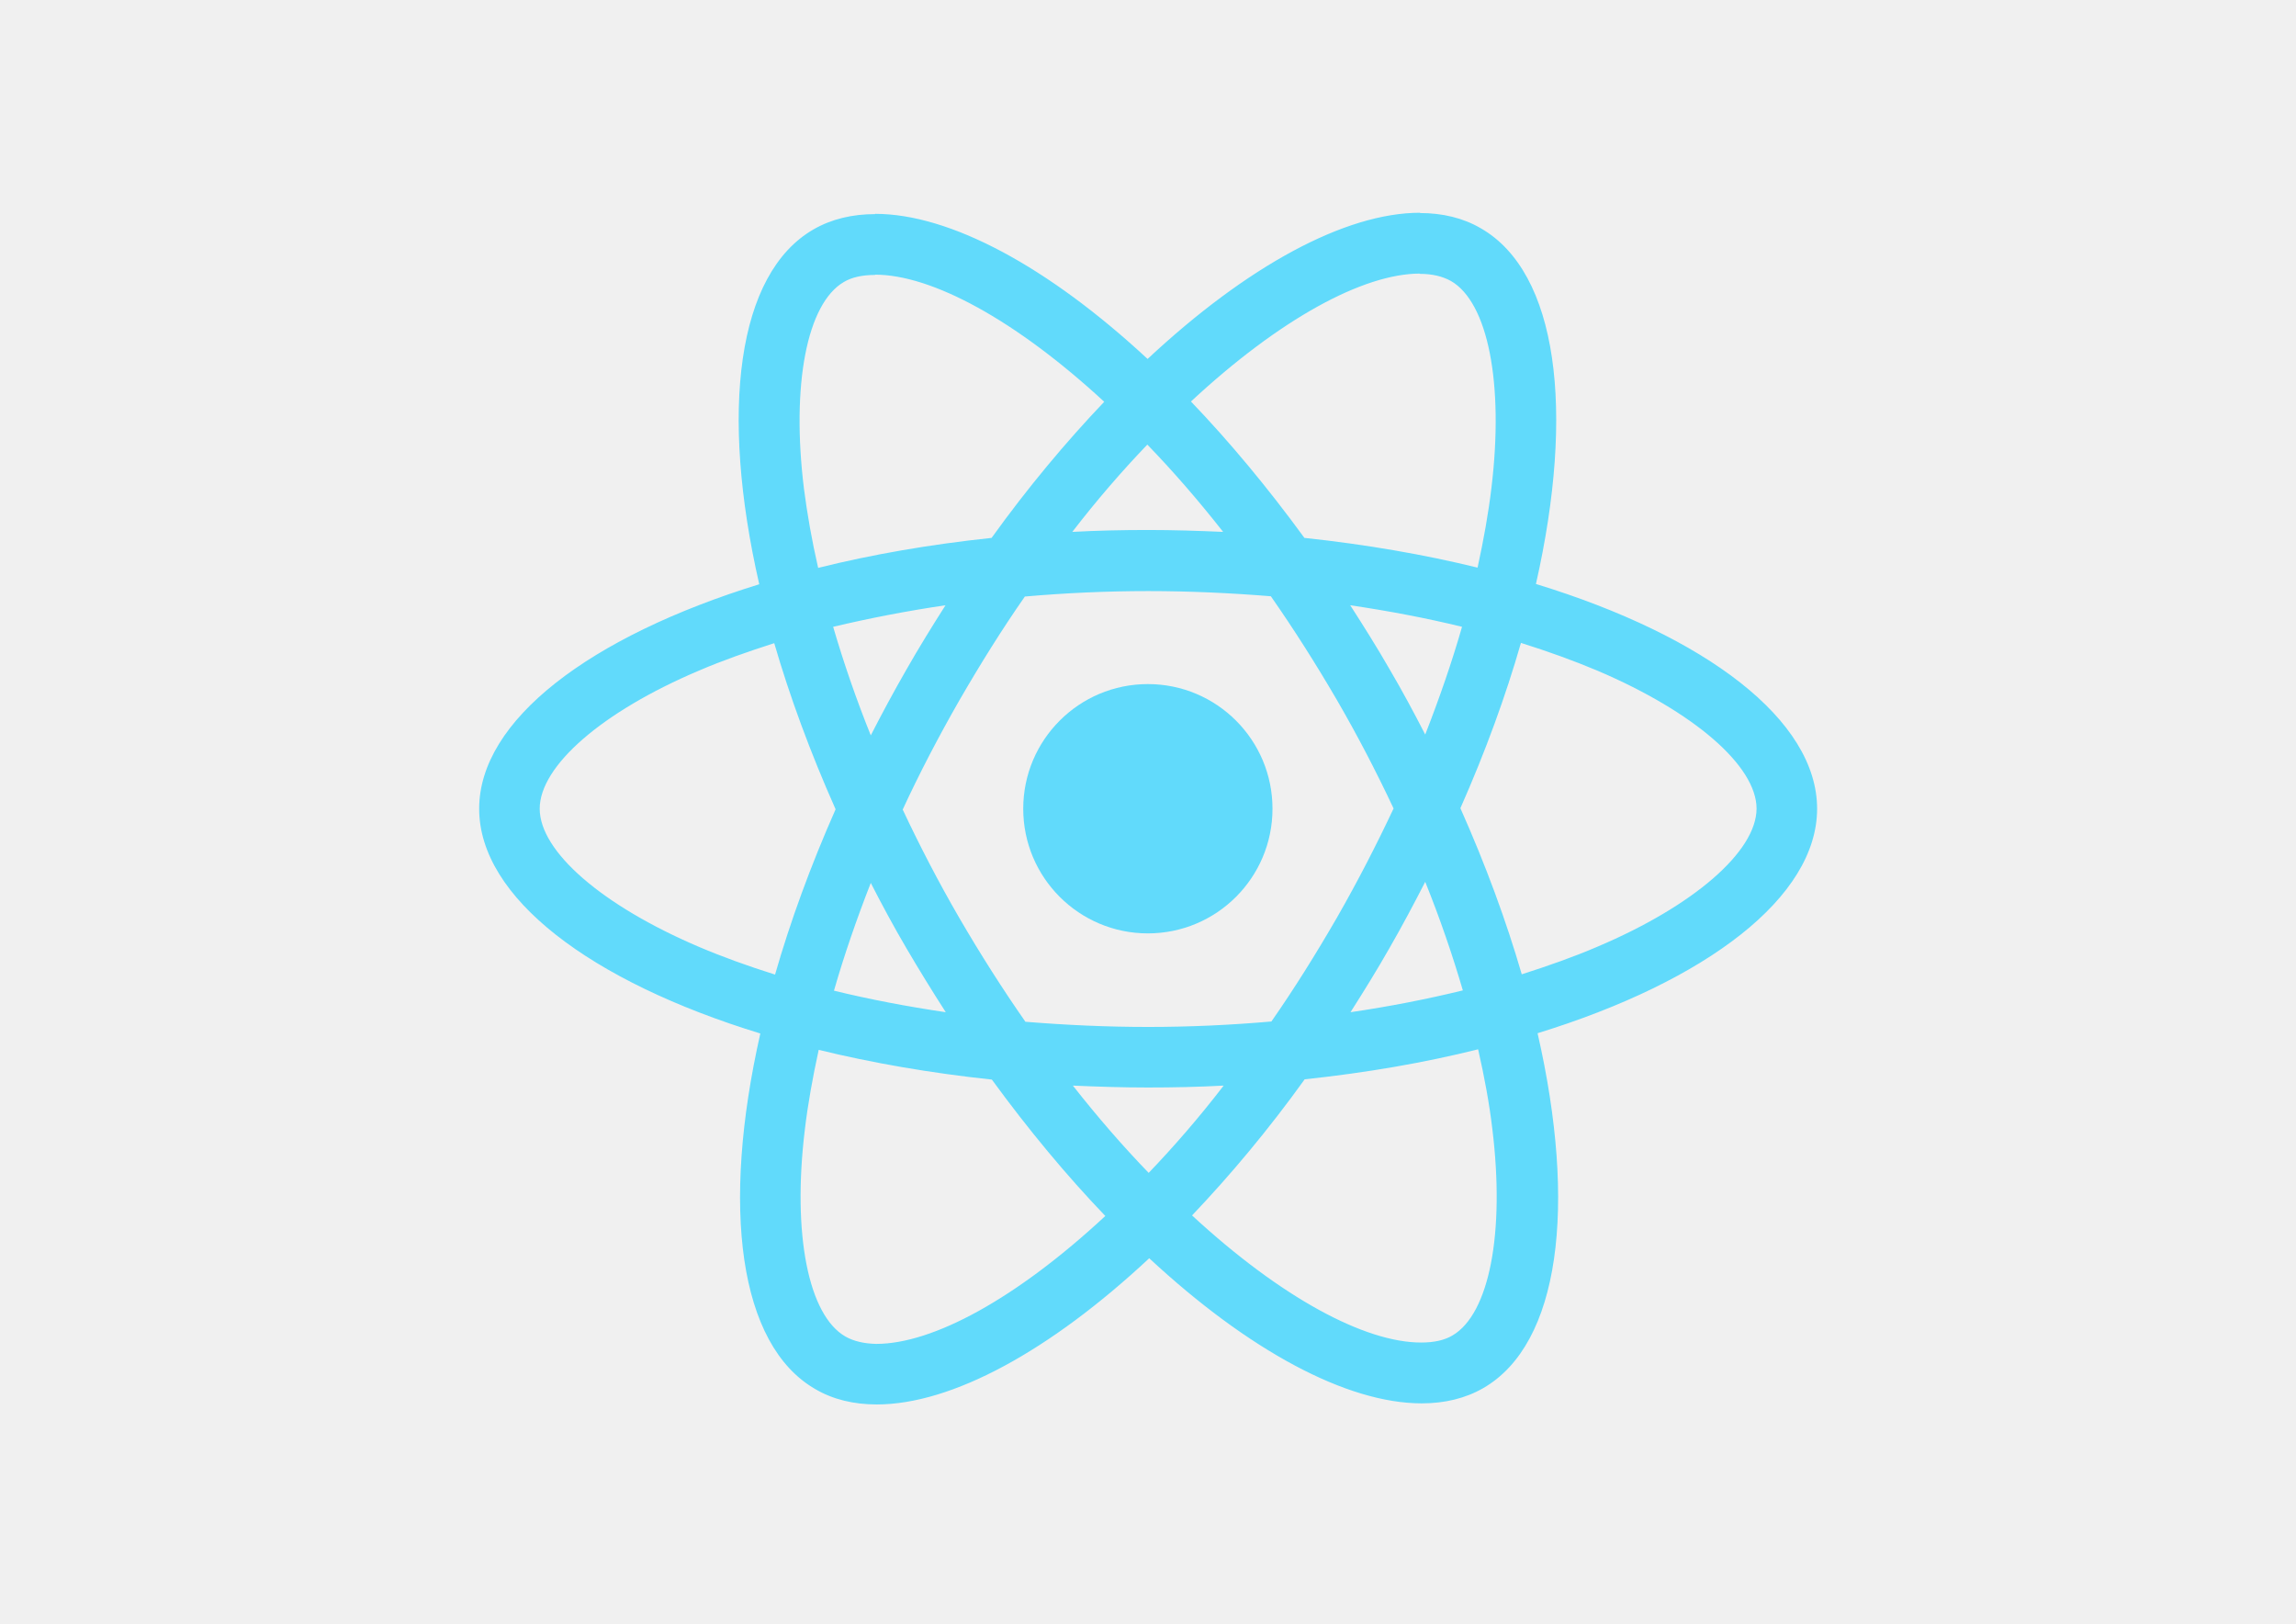
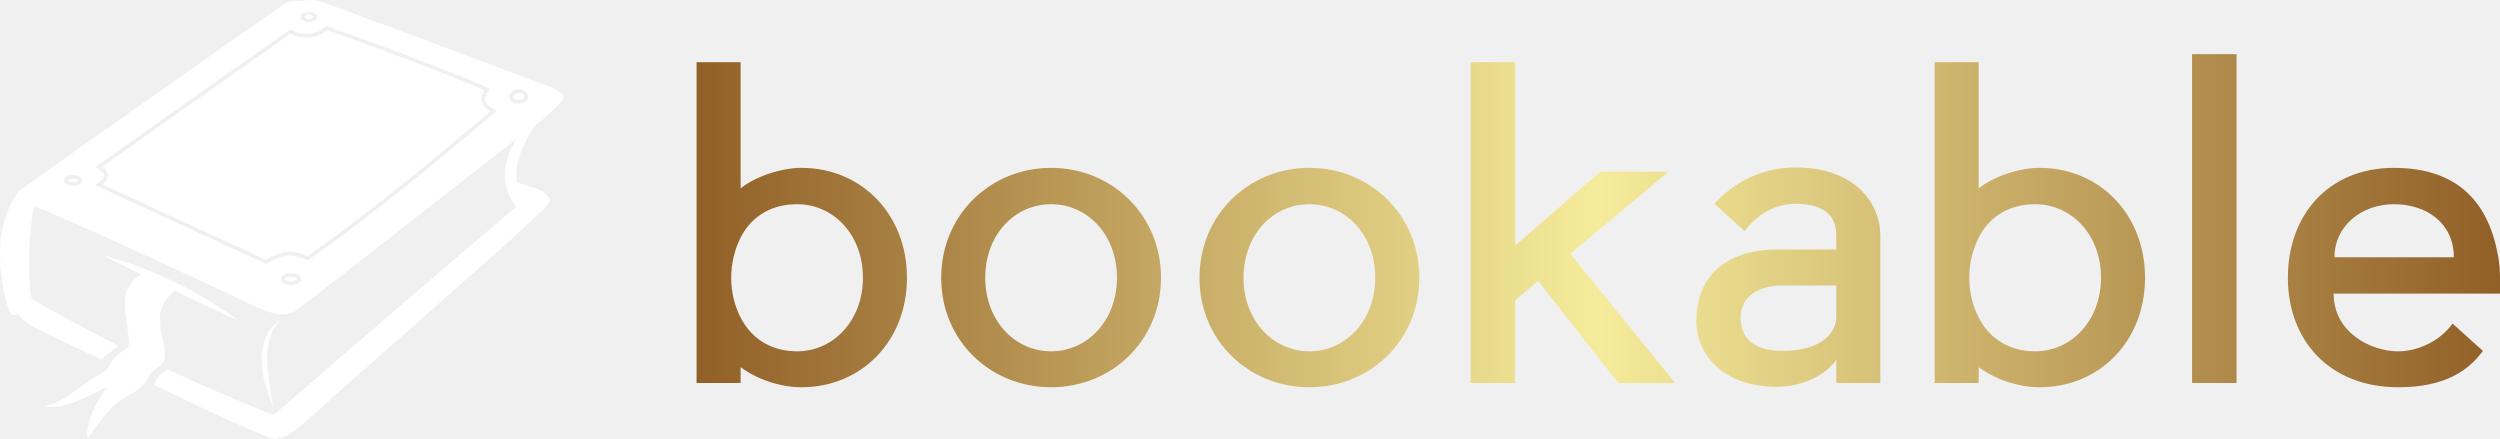
- <svg xmlns="http://www.w3.org/2000/svg" viewBox="0 0 841.9 595.3">
-   <g fill="#61DAFB">
-     <path d="M666.3 296.5c0-32.5-40.7-63.3-103.1-82.4 14.4-63.6 8-114.2-20.2-130.4-6.5-3.8-14.1-5.6-22.4-5.6v22.3c4.6 0 8.3.9 11.4 2.6 13.6 7.8 19.5 37.5 14.9 75.7-1.1 9.4-2.9 19.3-5.1 29.4-19.6-4.8-41-8.5-63.5-10.9-13.5-18.5-27.5-35.3-41.6-50 32.6-30.3 63.2-46.9 84-46.9V78c-27.5 0-63.5 19.6-99.9 53.6-36.4-33.8-72.4-53.2-99.9-53.2v22.3c20.7 0 51.4 16.5 84 46.6-14 14.7-28 31.4-41.3 49.9-22.6 2.4-44 6.1-63.6 11-2.3-10-4-19.7-5.2-29-4.7-38.2 1.1-67.9 14.6-75.8 3-1.8 6.9-2.6 11.5-2.6V78.5c-8.4 0-16 1.8-22.6 5.6-28.1 16.2-34.4 66.7-19.9 130.1-62.2 19.2-102.7 49.9-102.7 82.3 0 32.5 40.7 63.3 103.1 82.4-14.4 63.6-8 114.2 20.2 130.4 6.5 3.8 14.1 5.6 22.5 5.6 27.5 0 63.5-19.6 99.9-53.6 36.4 33.8 72.4 53.2 99.9 53.2 8.4 0 16-1.8 22.6-5.6 28.1-16.2 34.4-66.7 19.9-130.1 62-19.1 102.5-49.9 102.5-82.3zm-130.2-66.7c-3.7 12.9-8.3 26.2-13.5 39.5-4.1-8-8.4-16-13.1-24-4.6-8-9.5-15.8-14.4-23.4 14.2 2.1 27.9 4.7 41 7.9zm-45.8 106.5c-7.8 13.5-15.8 26.3-24.1 38.2-14.9 1.3-30 2-45.2 2-15.1 0-30.2-.7-45-1.9-8.3-11.9-16.4-24.6-24.2-38-7.6-13.1-14.5-26.4-20.8-39.8 6.2-13.4 13.2-26.8 20.7-39.9 7.8-13.5 15.8-26.3 24.1-38.2 14.9-1.3 30-2 45.2-2 15.1 0 30.2.7 45 1.9 8.3 11.9 16.4 24.6 24.2 38 7.6 13.1 14.5 26.4 20.8 39.8-6.3 13.4-13.2 26.8-20.7 39.9zm32.3-13c5.4 13.4 10 26.8 13.8 39.8-13.1 3.2-26.9 5.9-41.2 8 4.9-7.7 9.8-15.6 14.4-23.7 4.6-8 8.9-16.1 13-24.1zM421.2 430c-9.3-9.6-18.6-20.3-27.8-32 9 .4 18.2.7 27.5.7 9.4 0 18.7-.2 27.8-.7-9 11.7-18.3 22.4-27.5 32zm-74.4-58.9c-14.2-2.1-27.9-4.7-41-7.9 3.7-12.9 8.3-26.2 13.5-39.5 4.1 8 8.4 16 13.1 24 4.7 8 9.5 15.8 14.4 23.4zM420.7 163c9.3 9.6 18.6 20.3 27.8 32-9-.4-18.2-.7-27.5-.7-9.4 0-18.7.2-27.8.7 9-11.7 18.3-22.4 27.5-32zm-74 58.9c-4.9 7.7-9.8 15.6-14.4 23.7-4.6 8-8.9 16-13 24-5.4-13.4-10-26.8-13.8-39.8 13.1-3.1 26.9-5.8 41.2-7.9zm-90.5 125.2c-35.4-15.1-58.3-34.9-58.3-50.6 0-15.7 22.9-35.6 58.3-50.6 8.6-3.7 18-7 27.7-10.1 5.7 19.6 13.2 40 22.5 60.9-9.2 20.8-16.6 41.1-22.2 60.6-9.9-3.1-19.3-6.5-28-10.2zM310 490c-13.6-7.8-19.5-37.5-14.9-75.7 1.1-9.4 2.9-19.3 5.1-29.4 19.6 4.8 41 8.5 63.5 10.9 13.5 18.5 27.5 35.3 41.6 50-32.6 30.3-63.2 46.9-84 46.9-4.5-.1-8.3-1-11.3-2.7zm237.2-76.2c4.7 38.2-1.1 67.9-14.6 75.8-3 1.8-6.9 2.6-11.5 2.6-20.7 0-51.4-16.5-84-46.6 14-14.7 28-31.4 41.3-49.9 22.6-2.4 44-6.1 63.6-11 2.3 10.1 4.1 19.8 5.2 29.1zm38.5-66.7c-8.6 3.7-18 7-27.7 10.1-5.7-19.6-13.2-40-22.5-60.9 9.2-20.8 16.6-41.1 22.2-60.6 9.9 3.1 19.3 6.5 28.1 10.2 35.4 15.1 58.3 34.9 58.3 50.6-.1 15.7-23 35.6-58.4 50.6zM320.8 78.4z" />
-     <circle cx="420.9" cy="296.5" r="45.7" />
-     <path d="M520.5 78.1z" />
+ <svg xmlns="http://www.w3.org/2000/svg" width="403" height="70.707" viewBox="0 0 369.667 64.859" class="looka-1j8o68f">
+   <defs id="SvgjsDefs1862">
+     <linearGradient id="SvgjsLinearGradient1867">
+       <stop id="SvgjsStop1868" stop-color="#905e26" offset="0" />
+       <stop id="SvgjsStop1869" stop-color="#f5ec9b" offset="0.5" />
+       <stop id="SvgjsStop1870" stop-color="#905e26" offset="1" />
+     </linearGradient>
+   </defs>
+   <g id="SvgjsG1863" featurekey="PG4fjM-0" transform="matrix(0.8333029,0,0,0.8333029,-0.00001997924,-9.237051)" fill="#ffffff">
+     <path d="M54.418,11.125c-0.251,0.036-0.61,0.093-0.789,0.136c-0.179,0.036-0.653,0.05-1.047,0.029  c-1.019-0.057-1.478,0.093-2.597,0.832C48.163,13.327,22.21,31.59,4.127,44.401c-0.768,0.545-0.861,0.638-1.277,1.27  c-1.341,2.023-2.346,4.82-2.69,7.489c-0.387,2.97-0.05,7.618,0.775,10.846c0.423,1.635,0.854,2.654,1.227,2.898  c0.143,0.093,0.244,0.1,0.552,0.043c0.208-0.036,0.438-0.093,0.502-0.122c0.093-0.036,0.143,0.014,0.23,0.208  c0.251,0.595,1.255,1.42,2.589,2.116c0.316,0.172,3.156,1.542,6.312,3.056c5.703,2.733,5.738,2.747,5.846,2.597  c0.287-0.409,0.681-0.768,1.542-1.377c0.509-0.366,1.004-0.746,1.09-0.839l0.158-0.165l-2.489-1.284  c-3.809-1.958-6.944-3.651-10.882-5.86l-2.008-1.126l-0.122-0.818c-0.251-1.722-0.308-2.798-0.308-5.545  c0-2.625,0.065-3.845,0.294-6.133c0.151-1.557,0.466-3.83,0.531-3.895c0.287-0.301,16.34,6.915,37.336,16.771  c3.185,1.499,3.873,1.779,5.201,2.13c1.514,0.402,2.582,0.287,3.909-0.43c0.308-0.165,4.318-3.249,10.222-7.869  c8.199-6.413,26.34-20.572,28.319-22.115c0.323-0.251,0.588-0.438,0.588-0.416c0,0.029-0.079,0.172-0.172,0.316  c-0.093,0.151-0.323,0.581-0.509,0.954c-1.377,2.726-1.664,5.416-0.846,7.869c0.237,0.724,0.76,1.729,1.184,2.295  c0.194,0.251,0.344,0.473,0.337,0.502c0,0.029-0.524,0.488-1.162,1.026c-7.639,6.434-31.44,26.878-40.033,34.374  c-0.94,0.825-1.75,1.514-1.8,1.528c-0.1,0.043-0.531-0.129-3.945-1.535c-4.433-1.829-9.669-4.11-13.521-5.889  c-1.363-0.631-1.399-0.646-1.542-0.516c-0.079,0.072-0.373,0.273-0.646,0.452c-0.28,0.179-0.61,0.452-0.724,0.603  c-0.194,0.244-0.911,1.542-0.868,1.578c0.007,0,2.697,1.291,5.968,2.862c4.584,2.195,6.865,3.242,9.899,4.541  c5.459,2.324,4.914,2.123,5.631,2.123c1.011,0,2.138-0.466,3.436-1.442c1.191-0.889,3.752-3.084,5.136-4.397  c1.019-0.968,9.16-8.163,27.258-24.109c3.321-2.927,7.101-6.334,9.124-8.235c3.257-3.056,3.465-3.264,3.601-3.637  c0.179-0.466,0.187-0.681,0.05-0.954c-0.122-0.23-0.868-0.94-1.255-1.191c-0.143-0.093-1.191-0.466-2.338-0.825  c-1.141-0.366-2.087-0.667-2.102-0.681c-0.014-0.007-0.05-0.301-0.086-0.646c-0.129-1.219,0.108-2.776,0.66-4.411  c0.351-1.047,1.349-3.077,2.044-4.182c0.416-0.653,0.567-0.825,1.026-1.169c1.198-0.904,4.304-3.795,4.498-4.189  s0.165-0.746-0.086-1.011c-0.287-0.308-1.105-0.839-1.836-1.191c-0.538-0.265-40.722-15.236-41.418-15.437  C56.139,11.089,54.977,11.046,54.418,11.125z M55.537,13.284c0.452,0.115,0.818,0.473,0.818,0.796c0,0.495-0.631,0.846-1.528,0.846  c-0.646,0-1.011-0.115-1.327-0.409c-0.222-0.208-0.244-0.265-0.208-0.502c0.029-0.143,0.108-0.323,0.187-0.402  C53.815,13.27,54.841,13.112,55.537,13.284z M61.383,16.928c9.461,3.429,17.323,6.413,21.835,8.292  c2.267,0.947,3.644,1.571,3.673,1.664c0.014,0.043-0.108,0.23-0.265,0.423c-0.323,0.387-0.574,0.983-0.574,1.341  c0.007,0.61,0.603,1.27,1.585,1.75l0.581,0.287l-2.123,1.8c-11.728,9.985-23.664,19.41-30.636,24.202l-0.789,0.545l-1.04-0.351  c-2.209-0.739-3.149-0.653-5.473,0.509l-0.997,0.495l-14.82-6.822c-8.156-3.752-14.985-6.893-15.178-6.979l-0.351-0.151l0.351-0.208  c1.148-0.66,1.557-1.334,1.184-1.951c-0.143-0.237-0.552-0.545-1.069-0.803c-0.165-0.086-0.301-0.179-0.301-0.208  c0.007-0.057,0.875-0.689,5.308-3.845c4.727-3.364,26.203-18.514,29.051-20.494c0.179-0.122,0.194-0.122,0.681,0.122  c0.753,0.366,1.514,0.545,2.403,0.545c1.234,0.007,2.245-0.351,3.013-1.069c0.215-0.208,0.402-0.373,0.402-0.38  C57.839,15.644,59.439,16.225,61.383,16.928z M92.994,27.164c1.069,0.524,0.968,1.75-0.179,2.181  c-0.739,0.273-1.614,0.129-2.102-0.359c-0.445-0.445-0.466-1.004-0.057-1.478C91.194,26.899,92.148,26.756,92.994,27.164z   M13.94,42.321c0.402,0.201,0.595,0.466,0.595,0.803c0,0.947-2.044,1.277-2.919,0.473c-0.344-0.308-0.258-0.882,0.172-1.162  C12.326,42.084,13.366,42.027,13.94,42.321z M52.495,59.659c0.911,0.294,1.176,1.004,0.567,1.557  c-0.373,0.337-0.717,0.445-1.442,0.445s-1.155-0.143-1.499-0.488c-0.459-0.481-0.316-1.062,0.366-1.399  C51.096,59.472,51.771,59.436,52.495,59.659z M57.696,16.677c-0.387,0.344-1.141,0.724-1.808,0.918  c-0.459,0.129-0.746,0.158-1.435,0.158c-0.947-0.007-1.492-0.108-2.381-0.452l-0.545-0.215l-6.535,4.598  C30.703,31.748,18.574,40.327,18.193,40.657c-0.014,0.014,0.122,0.158,0.301,0.316c0.832,0.71,0.846,1.671,0.043,2.546  c-0.165,0.187-0.273,0.351-0.237,0.366c0.043,0.014,6.542,3.006,14.454,6.649l14.375,6.621l0.94-0.452  c0.509-0.251,1.241-0.552,1.614-0.681c1.248-0.416,2.439-0.359,4.081,0.208l0.811,0.28l1.478-1.04  c4.784-3.357,11.212-8.299,18.485-14.217c3.78-3.077,12.381-10.265,12.424-10.387c0.014-0.029-0.122-0.136-0.294-0.251  c-0.395-0.251-0.846-0.732-1.062-1.141c-0.129-0.244-0.165-0.423-0.165-0.846c0-0.459,0.036-0.61,0.237-1.033  c0.129-0.273,0.222-0.502,0.215-0.509c-0.208-0.143-4.411-1.887-7.037-2.912c-5.444-2.138-20.537-7.747-20.809-7.74  C58.004,16.441,57.846,16.548,57.696,16.677z M91.359,27.781c-0.337,0.237-0.402,0.366-0.301,0.595  c0.136,0.287,0.66,0.495,1.155,0.445c0.603-0.065,0.954-0.38,0.832-0.746C92.887,27.631,91.847,27.451,91.359,27.781z   M12.426,42.859c-0.402,0.151-0.452,0.222-0.23,0.366c0.28,0.187,0.983,0.222,1.37,0.079c0.179-0.072,0.323-0.158,0.323-0.194  C13.889,42.845,12.914,42.68,12.426,42.859z M50.946,60.261c-0.258,0.079-0.473,0.273-0.43,0.395  c0.022,0.05,0.172,0.151,0.337,0.222c0.552,0.251,1.635,0.129,1.858-0.215c0.079-0.115-0.143-0.323-0.438-0.402  C51.964,60.175,51.233,60.175,50.946,60.261z M18.552,56.545c1.499,0.71,6.456,3.178,6.456,3.214c0,0.029-0.158,0.151-0.359,0.28  c-1.148,0.746-2.008,1.958-2.346,3.292c-0.093,0.366-0.122,0.789-0.122,1.772c0,1.427,0.057,1.937,0.466,4.447  c0.294,1.829,0.337,2.482,0.187,2.855c-0.122,0.287-0.481,0.61-1.356,1.219c-1.105,0.775-1.363,1.033-1.772,1.843  c-0.617,1.198-1.184,1.7-2.805,2.489c-0.567,0.28-1.141,0.667-2.331,1.571c-2.97,2.252-4.44,3.092-6.205,3.536l-0.538,0.136  l0.423,0.05c0.23,0.029,0.861,0.036,1.399,0.014c1.93-0.079,3.615-0.674,7.618-2.676l1.772-0.882l-0.818,1.219  c-1.334,2.008-2.274,4.053-2.568,5.631c-0.143,0.768-0.208,1.808-0.136,2.066c0.065,0.208,0.072,0.208,0.56-0.502  c1.478-2.116,3.156-4.189,4.074-5.007c0.782-0.703,1.105-0.933,2.468-1.736c2.374-1.413,2.962-1.93,3.558-3.12  c0.445-0.889,0.653-1.126,1.406-1.643c0.825-0.56,1.341-1.062,1.528-1.485c0.251-0.545,0.208-1.585-0.122-3.142  c-0.473-2.231-0.545-2.697-0.588-3.881c-0.029-0.933-0.014-1.262,0.079-1.7c0.143-0.653,0.552-1.499,1.011-2.13  c0.409-0.552,1.392-1.578,1.506-1.578c0.05,0,0.76,0.323,1.585,0.724c3.866,1.872,9.433,4.462,9.476,4.411  c0.086-0.086-3.465-2.496-5.322-3.608c-5.337-3.199-11.57-5.903-17.467-7.582C18.251,56.352,18.093,56.33,18.552,56.545z   M49.181,68.245c-1.427,1.133-2.353,2.884-2.661,5.057c-0.122,0.897-0.05,3.214,0.143,4.246s0.488,2.159,0.854,3.228  c0.294,0.861,0.882,2.381,0.911,2.353c0.014-0.014-0.122-0.861-0.294-1.887c-0.768-4.562-0.897-6.951-0.488-9.088  c0.244-1.277,0.775-2.568,1.442-3.479c0.194-0.258,0.387-0.531,0.445-0.603C49.676,67.872,49.619,67.9,49.181,68.245z   M55.529,14.073c0,0.234-0.326,0.424-0.728,0.424c-0.402,0-0.728-0.19-0.728-0.424s0.326-0.424,0.728-0.424  C55.204,13.649,55.529,13.839,55.529,14.073z" />
+   </g>
+   <g id="SvgjsG1864" featurekey="jxYttZ-0" transform="matrix(3.161806,0,0,3.161806,99.01612,-6.607541)" fill="url(#SvgjsLinearGradient1867)">
+     <path d="M6.16 9.94 c2.84 0 4.94 2.2 4.94 5.14 s-2.1 5.12 -4.94 5.12 c-0.96 0 -2.06 -0.36 -2.84 -0.94 l0 0.74 l-2.06 0 l0 -15 l2.06 0 l0 5.9 c0.66 -0.54 1.88 -0.96 2.84 -0.96 z M5.96 18.52 c1.7 0 3.08 -1.44 3.08 -3.44 c0 -2.02 -1.38 -3.44 -3.08 -3.44 c-1.12 0 -2.1 0.5 -2.64 1.56 c-0.28 0.56 -0.44 1.2 -0.44 1.88 s0.16 1.32 0.44 1.86 c0.54 1.06 1.52 1.58 2.64 1.58 z M17.84 11.64 c-1.7 0 -3.08 1.42 -3.08 3.44 c0 2 1.38 3.44 3.08 3.44 s3.08 -1.44 3.08 -3.44 c0 -2.02 -1.38 -3.44 -3.08 -3.44 z M17.84 9.94 c2.84 0 5.14 2.2 5.14 5.14 s-2.3 5.12 -5.14 5.12 s-5.14 -2.18 -5.14 -5.12 s2.3 -5.14 5.14 -5.14 z M29.92 11.64 c-1.7 0 -3.08 1.42 -3.08 3.44 c0 2 1.38 3.44 3.08 3.44 s3.08 -1.44 3.08 -3.44 c0 -2.02 -1.38 -3.44 -3.08 -3.44 z M29.92 9.94 c2.84 0 5.14 2.2 5.14 5.14 s-2.3 5.12 -5.14 5.12 s-5.14 -2.18 -5.14 -5.12 s2.3 -5.14 5.14 -5.14 z M44.36 20 l-3.74 -4.78 l-1.08 0.92 l0 3.86 l-2.08 0 l0 -15 l2.08 0 l0 8.58 l3.98 -3.46 l3.2 0 l-4.6 3.84 l4.9 6.04 l-2.66 0 z M52.64 9.92 c2.84 0 3.98 1.72 3.98 3.18 l0 6.9 l-2.06 0 l0 -1.08 c-0.72 0.98 -2 1.26 -2.8 1.26 c-2.26 0 -3.74 -1.32 -3.74 -3.08 c0 -2.46 1.84 -3.34 3.74 -3.34 l2.8 0 l0 -0.66 c0 -0.62 -0.24 -1.48 -1.92 -1.48 c-0.94 0 -1.8 0.5 -2.36 1.28 l-1.42 -1.28 c0.94 -1.04 2.28 -1.7 3.78 -1.7 z M54.56 16.92 l0 -1.48 l-2.52 0 c-1.22 0 -2.08 0.62 -1.94 1.74 c0.12 0.94 0.88 1.32 1.94 1.32 c1.9 0 2.52 -0.9 2.52 -1.58 z M64.06 9.94 c2.84 0 4.94 2.2 4.94 5.14 s-2.1 5.12 -4.94 5.12 c-0.96 0 -2.06 -0.36 -2.84 -0.94 l0 0.74 l-2.06 0 l0 -15 l2.06 0 l0 5.9 c0.66 -0.54 1.88 -0.96 2.84 -0.96 z M63.86 18.52 c1.7 0 3.08 -1.44 3.08 -3.44 c0 -2.02 -1.38 -3.44 -3.08 -3.44 c-1.12 0 -2.1 0.5 -2.64 1.56 c-0.28 0.56 -0.44 1.2 -0.44 1.88 s0.16 1.32 0.44 1.86 c0.54 1.06 1.52 1.58 2.64 1.58 z M73.28 4.62 l0 15.38 l-2.08 0 l0 -15.38 l2.08 0 z M85.6 15.08 l0 0.74 l-7.78 0 c0 1.82 1.74 2.7 3.02 2.7 c0.94 0 1.98 -0.5 2.54 -1.3 l1.42 1.28 c-0.66 0.9 -1.74 1.7 -3.96 1.7 c-3.2 0 -5.16 -2.18 -5.16 -5.12 s1.9 -5.14 4.96 -5.14 s4.46 1.7 4.88 4.18 c0.06 0.32 0.08 0.64 0.08 0.96 z M77.86 14.12 l5.58 0 c0 -1.6 -1.28 -2.48 -2.8 -2.48 s-2.78 1.02 -2.78 2.48 z" />
  </g>
</svg>
